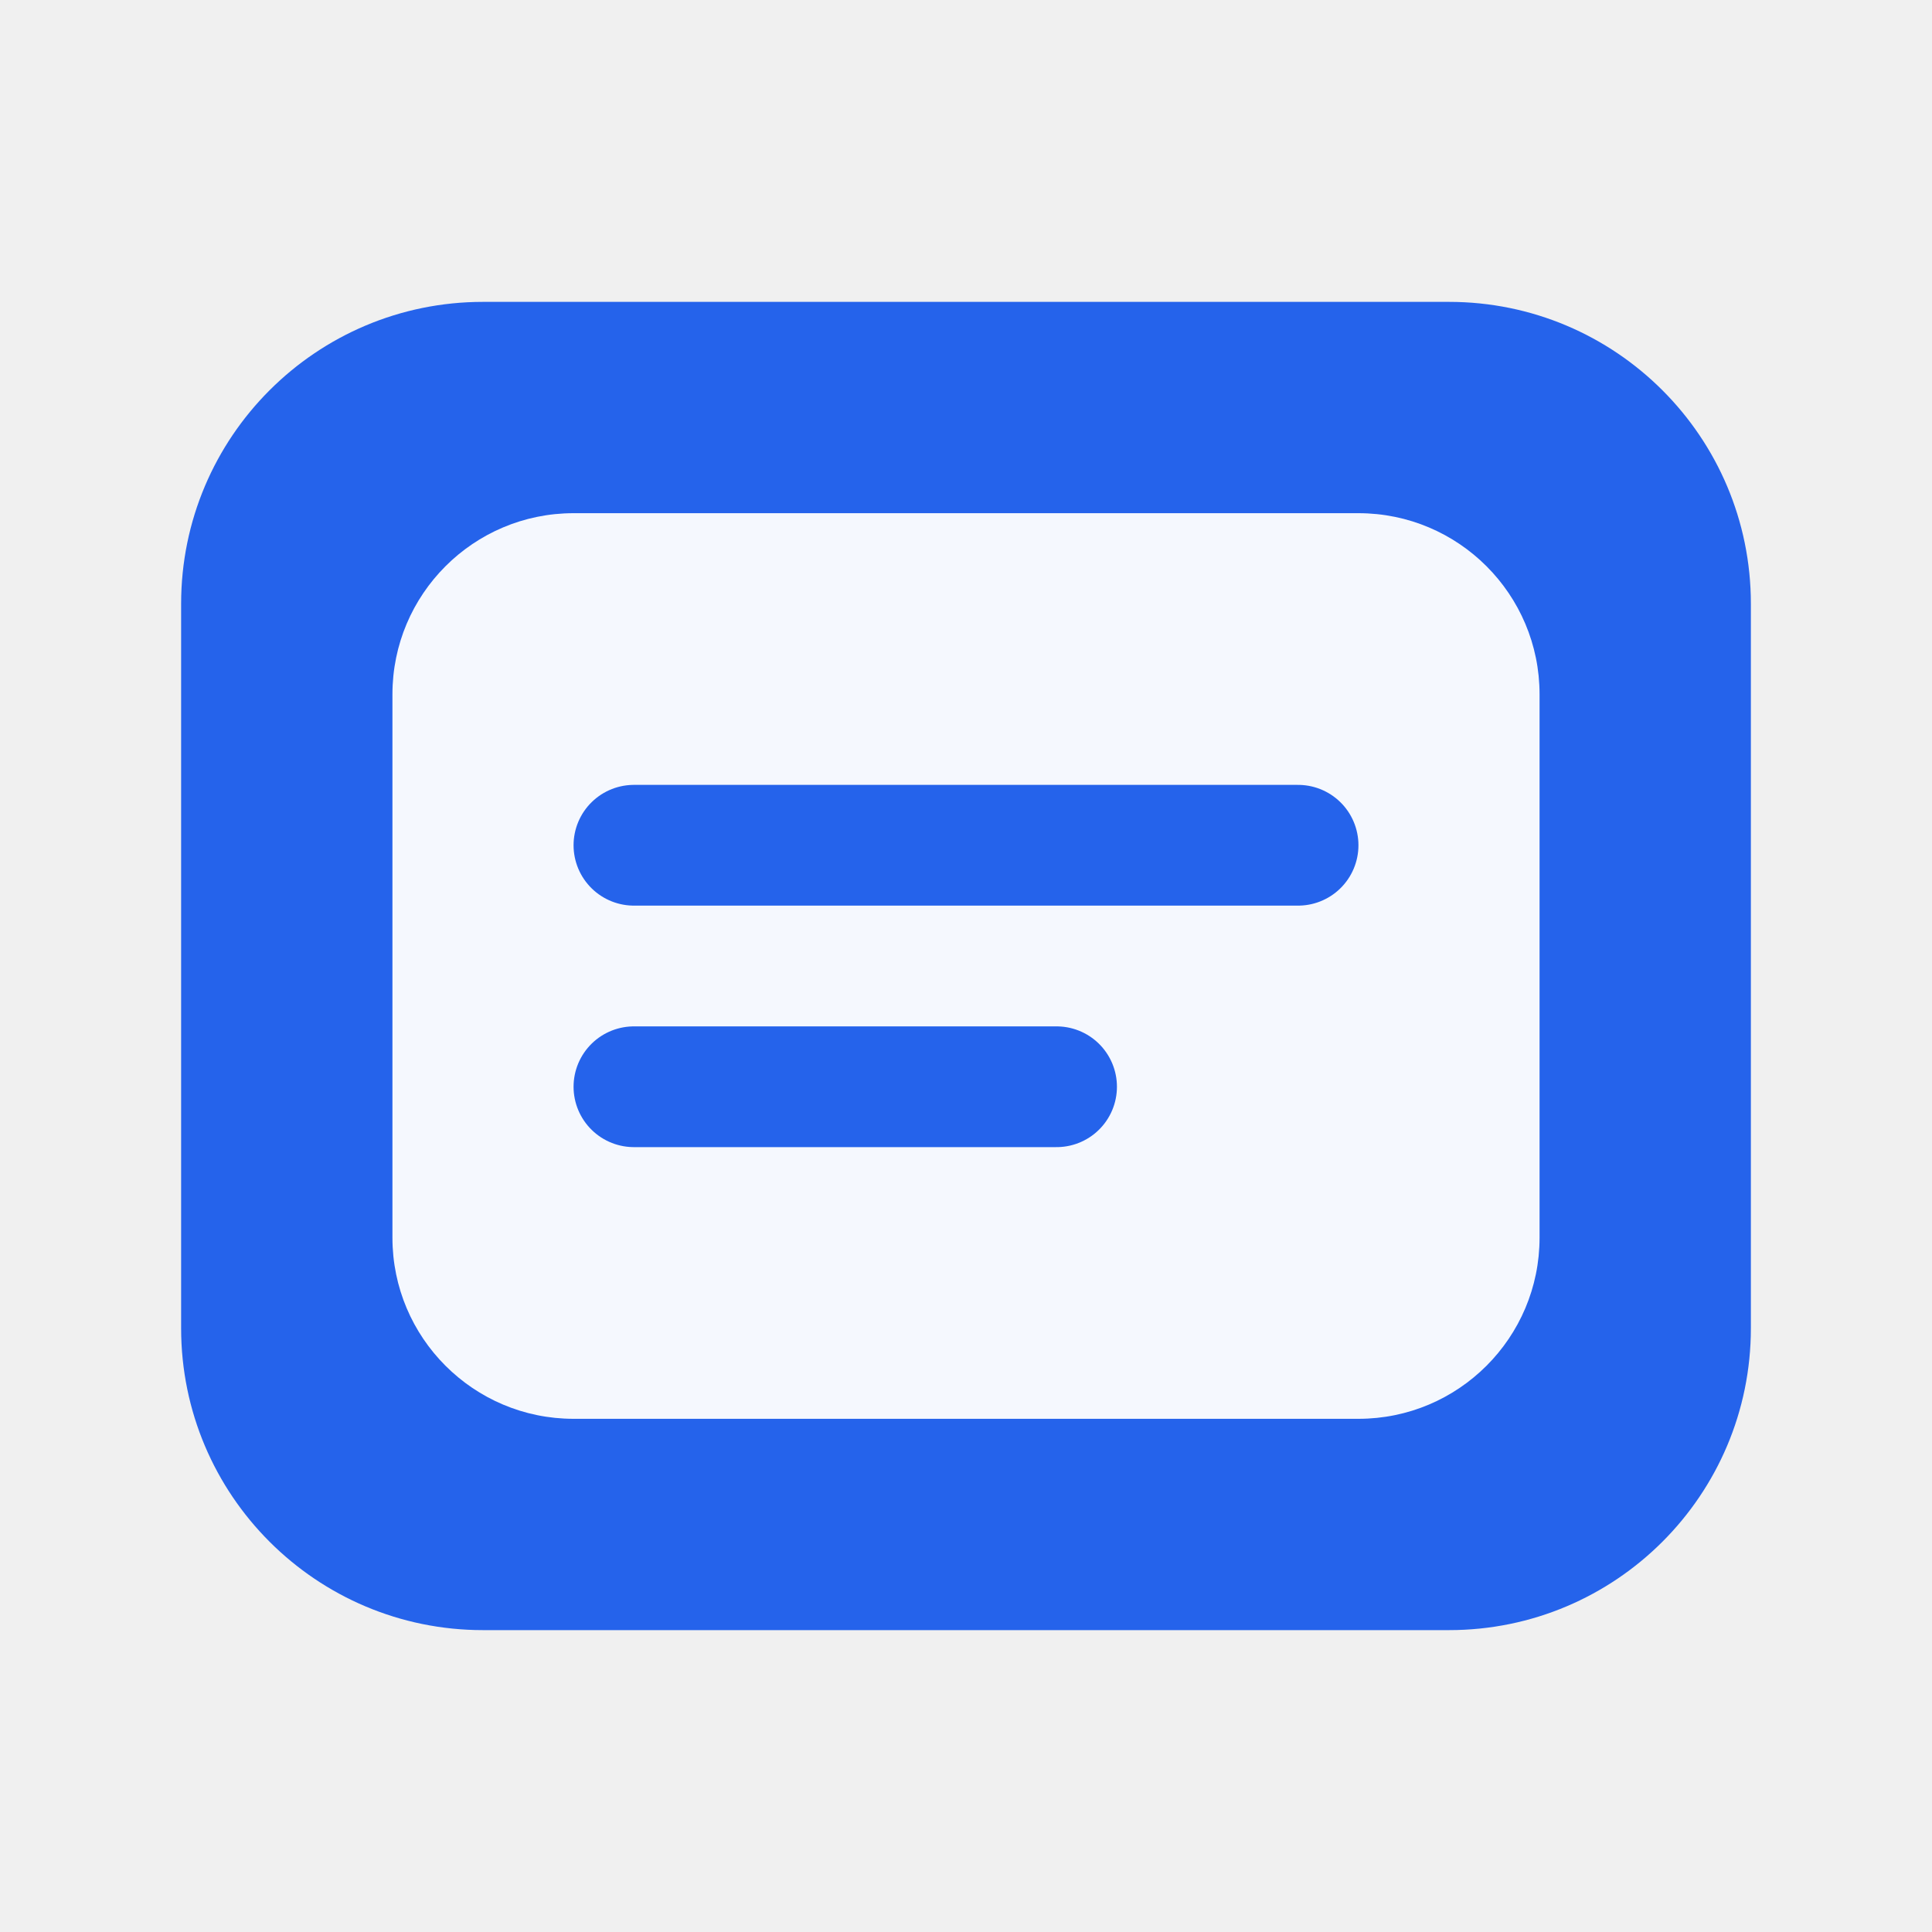
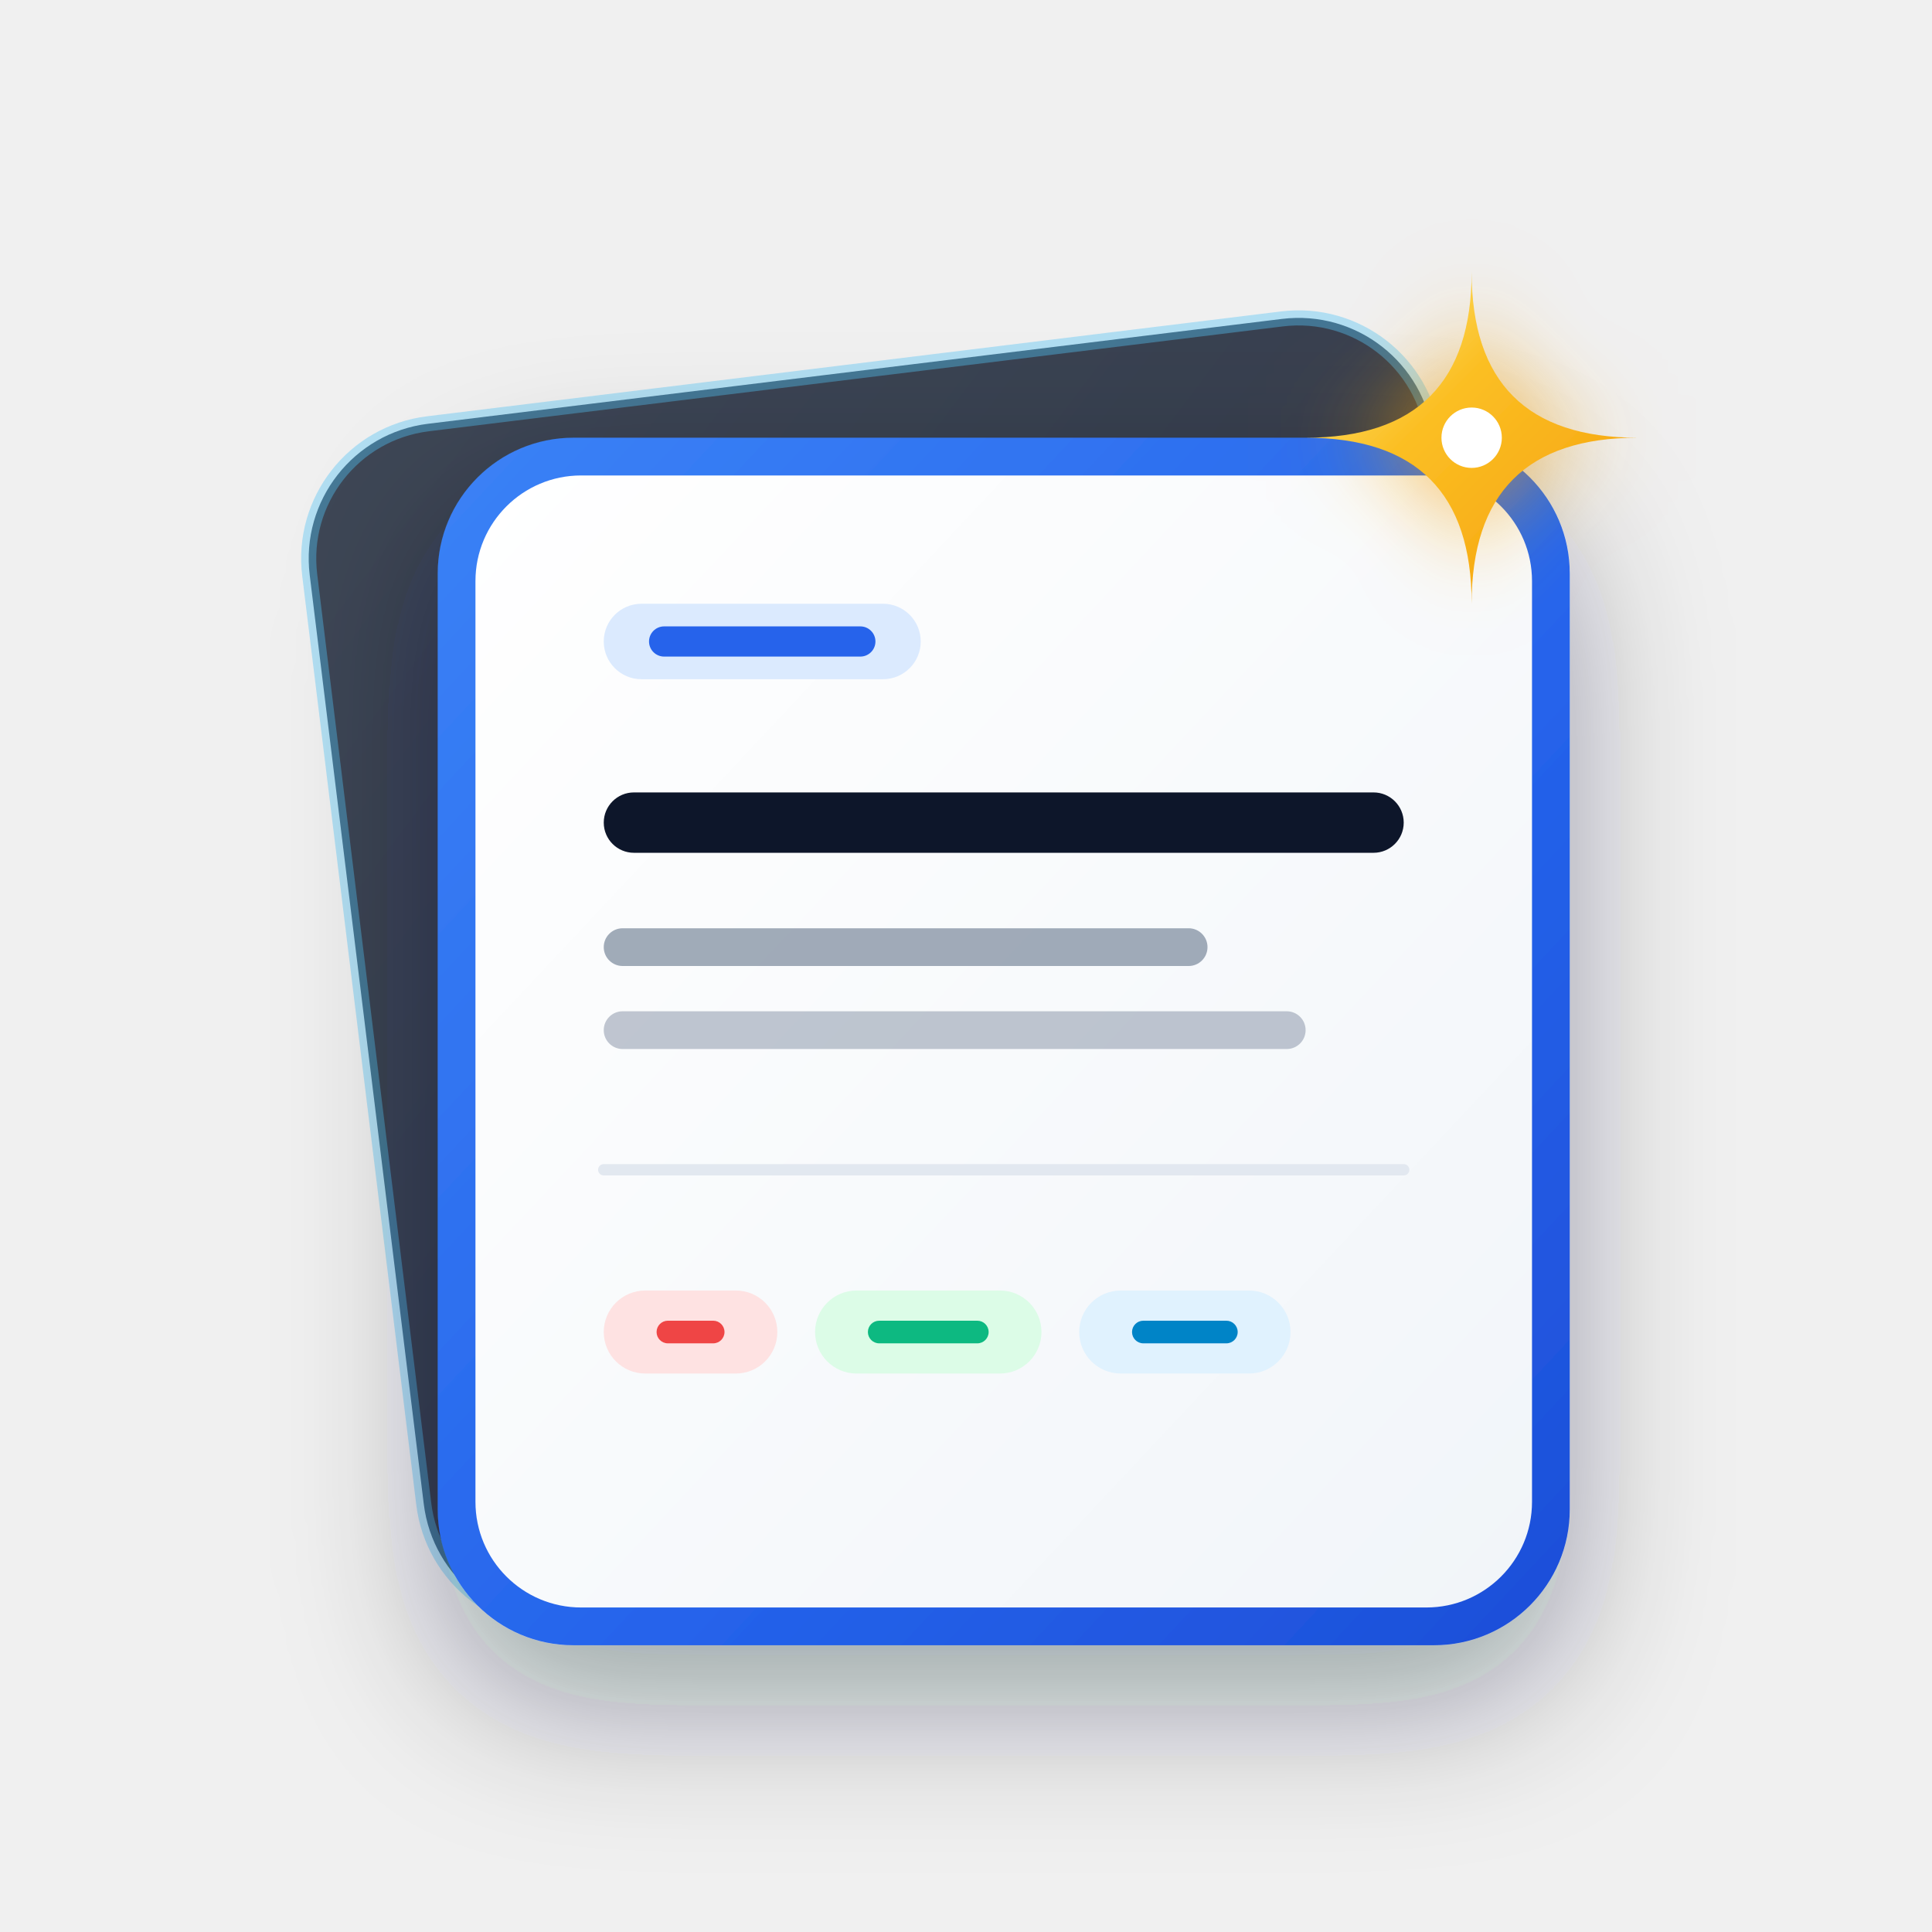
- <svg xmlns="http://www.w3.org/2000/svg" viewBox="0 0 64 64">
-   <rect x="6" y="10" width="52" height="44" rx="10" fill="#2563eb" />
-   <rect x="13" y="17" width="38" height="30" rx="6" fill="#ffffff" opacity="0.95" />
-   <path d="M21 28h22M21 36h14" stroke="#2563eb" stroke-width="4" stroke-linecap="round" />
+ <svg xmlns="http://www.w3.org/2000/svg" viewBox="0 0 512 512" width="512" height="512">
+   <defs>
+     <linearGradient id="backCardGrad" x1="0%" y1="0%" x2="100%" y2="100%">
+       <stop offset="0%" stop-color="#1E293B" />
+       <stop offset="100%" stop-color="#0F172A" />
+     </linearGradient>
+     <linearGradient id="frontCardGrad" x1="0%" y1="0%" x2="100%" y2="100%">
+       <stop offset="0%" stop-color="#3B82F6" />
+       <stop offset="60%" stop-color="#2563EB" />
+       <stop offset="100%" stop-color="#1D4ED8" />
+     </linearGradient>
+     <linearGradient id="cardFaceGrad" x1="0%" y1="0%" x2="100%" y2="100%">
+       <stop offset="0%" stop-color="#FFFFFF" />
+       <stop offset="100%" stop-color="#F1F5F9" />
+     </linearGradient>
+     <linearGradient id="sparkGrad" x1="0%" y1="0%" x2="100%" y2="100%">
+       <stop offset="0%" stop-color="#FEF08A" />
+       <stop offset="40%" stop-color="#FBBF24" />
+       <stop offset="100%" stop-color="#F59E0B" />
+     </linearGradient>
+     <filter id="cardShadow" x="-20%" y="-20%" width="150%" height="150%">
+       <feDropShadow dx="0" dy="16" stdDeviation="20" flood-color="#0F172A" flood-opacity="0.35" />
+     </filter>
+     <filter id="sparkGlow" x="-50%" y="-50%" width="200%" height="200%">
+       <feDropShadow dx="0" dy="0" stdDeviation="12" flood-color="#F59E0B" flood-opacity="0.65" />
+     </filter>
+   </defs>
+   <g transform="translate(256, 256) rotate(-7) translate(-256, -256)" opacity="0.85">
+     <rect x="96" y="96" width="300" height="320" rx="36" fill="url(#backCardGrad)" stroke="#38BDF8" stroke-width="4" stroke-opacity="0.4" />
+     <rect x="136" y="146" width="130" height="14" rx="7" fill="#64748B" opacity="0.4" />
+     <rect x="136" y="176" width="200" height="10" rx="5" fill="#64748B" opacity="0.3" />
+     <rect x="136" y="198" width="160" height="10" rx="5" fill="#64748B" opacity="0.3" />
+   </g>
+   <g filter="url(#cardShadow)">
+     <rect x="116" y="116" width="300" height="320" rx="36" fill="url(#frontCardGrad)" />
+     <rect x="126" y="126" width="280" height="300" rx="28" fill="url(#cardFaceGrad)" />
+     <rect x="160" y="160" width="84" height="20" rx="10" fill="#DBEAFE" />
+     <rect x="172" y="166" width="60" height="8" rx="4" fill="#2563EB" />
+     <rect x="160" y="210" width="212" height="16" rx="8" fill="#0F172A" />
+     <rect x="160" y="246" width="160" height="10" rx="5" fill="#64748B" opacity="0.6" />
+     <rect x="160" y="268" width="186" height="10" rx="5" fill="#64748B" opacity="0.4" />
+     <line x1="160" y1="310" x2="372" y2="310" stroke="#E2E8F0" stroke-width="3" stroke-linecap="round" />
+     <rect x="160" y="342" width="46" height="22" rx="11" fill="#FEE2E2" />
+     <rect x="174" y="350" width="18" height="6" rx="3" fill="#EF4444" />
+     <rect x="216" y="342" width="60" height="22" rx="11" fill="#DCFCE7" />
+     <rect x="230" y="350" width="32" height="6" rx="3" fill="#10B981" />
+     <rect x="286" y="342" width="56" height="22" rx="11" fill="#E0F2FE" />
+     <rect x="300" y="350" width="28" height="6" rx="3" fill="#0284C7" />
+   </g>
+   <g transform="translate(390, 116)" filter="url(#sparkGlow)">
+     <path d="M 0 -44 Q 0 0 44 0 Q 0 0 0 44 Q 0 0 -44 0 Q 0 0 0 -44 Z" fill="url(#sparkGrad)" />
+     <circle cx="0" cy="0" r="8" fill="#FFFFFF" />
+   </g>
</svg>
